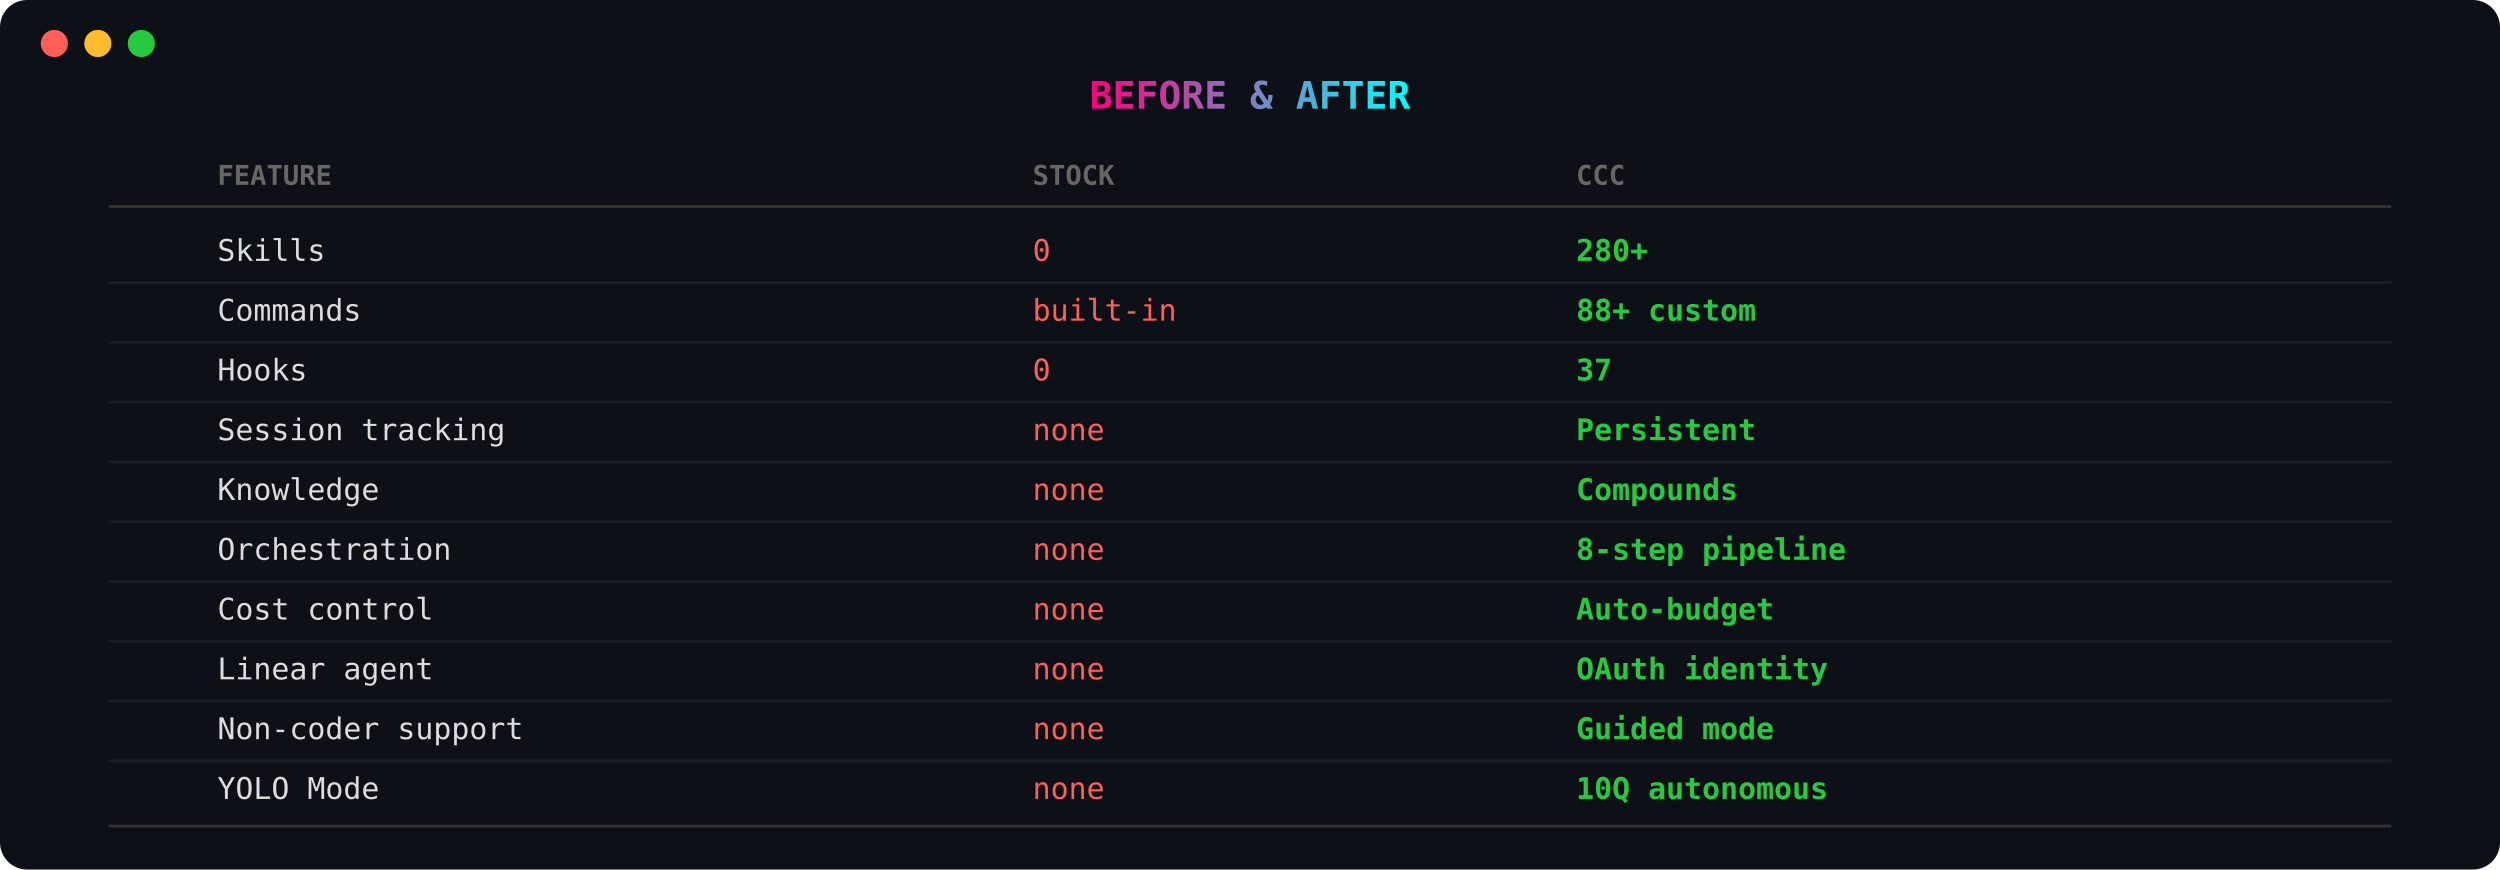
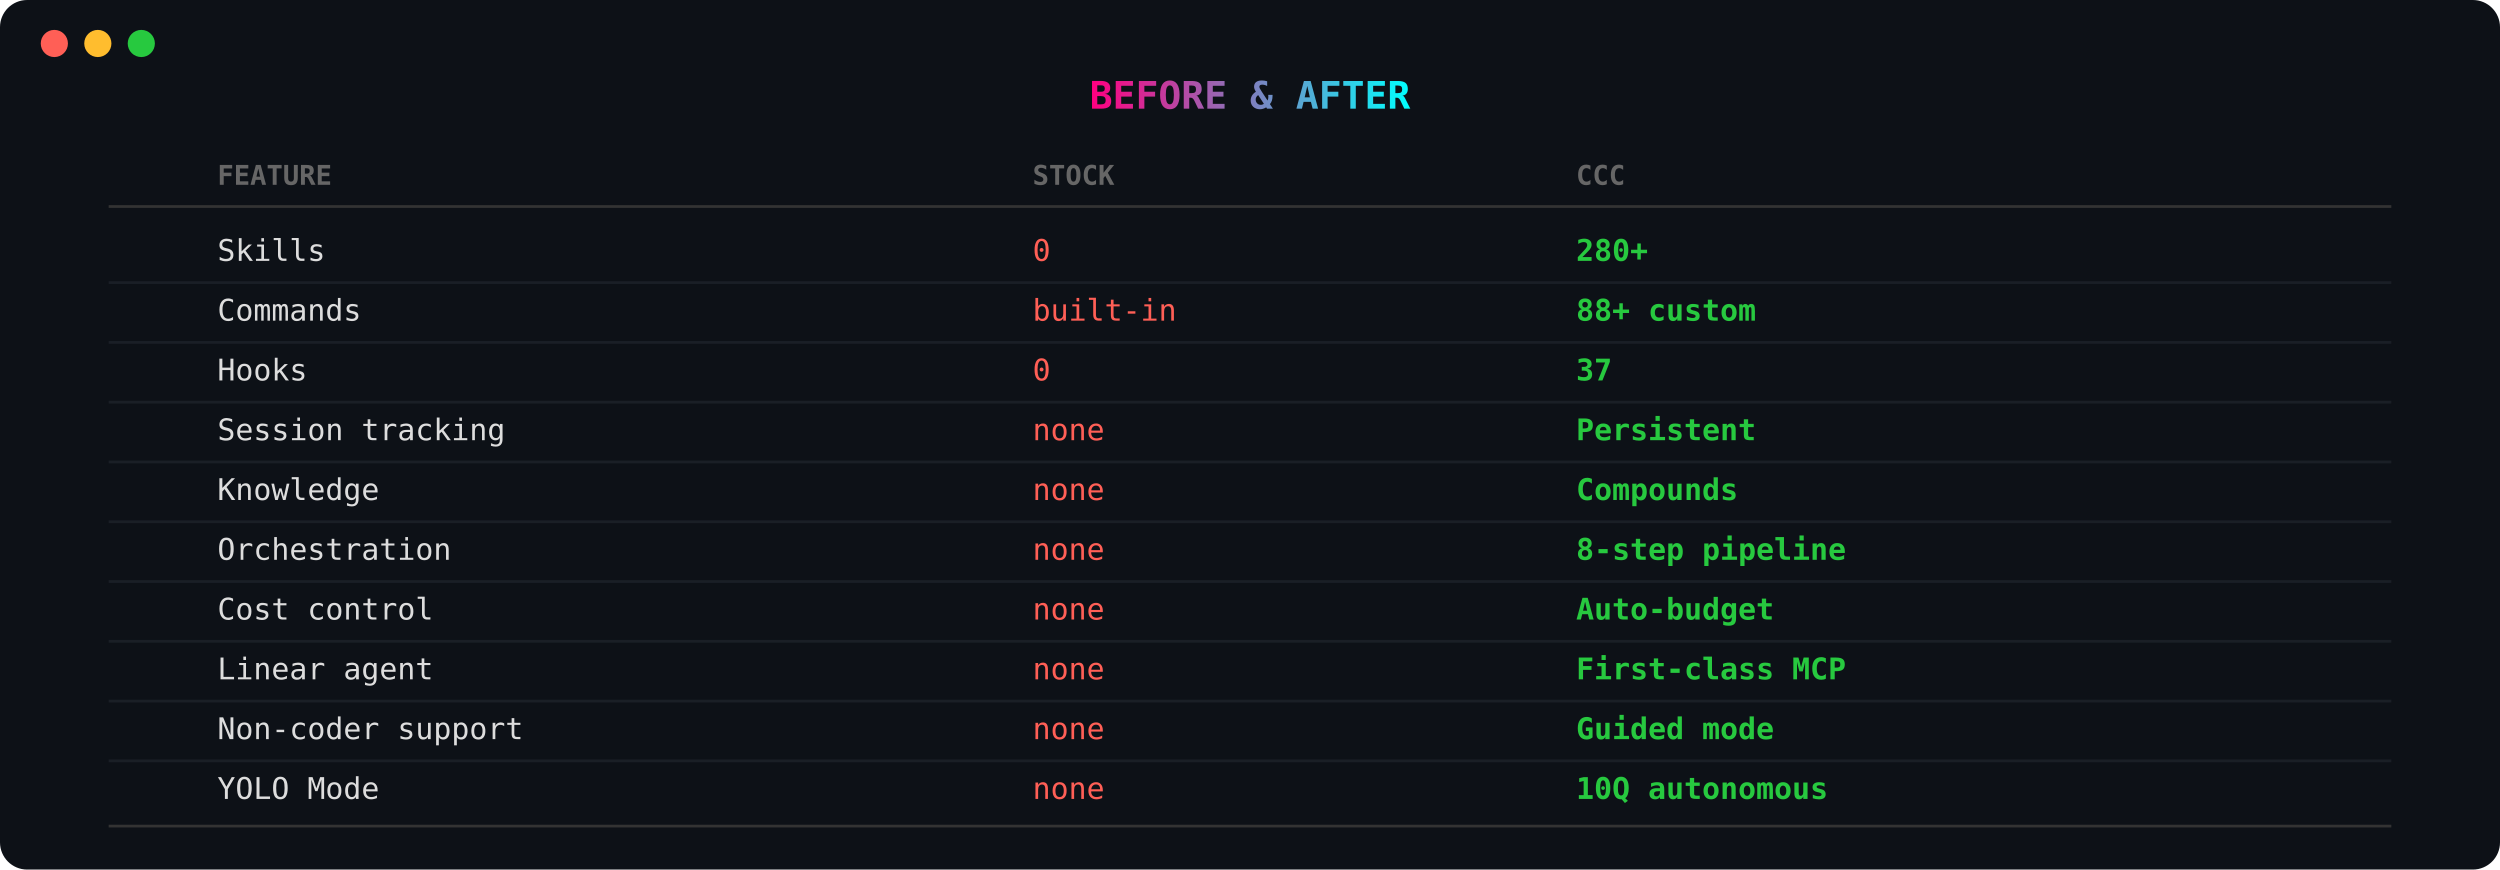
<svg xmlns="http://www.w3.org/2000/svg" width="920" height="320">
  <defs>
    <linearGradient id="g1" x1="0%" y1="0%" x2="100%" y2="0%">
      <stop offset="0%" style="stop-color:#ff0080" />
      <stop offset="100%" style="stop-color:#00ffff" />
    </linearGradient>
    <linearGradient id="g2" x1="0%" y1="0%" x2="0%" y2="100%">
      <stop offset="0%" style="stop-color:#ff0080" />
      <stop offset="100%" style="stop-color:#00ffff" />
    </linearGradient>
    <filter id="glow">
      <feGaussianBlur stdDeviation="2" result="b" />
      <feMerge>
        <feMergeNode in="b" />
        <feMergeNode in="SourceGraphic" />
      </feMerge>
    </filter>
  </defs>
  <rect width="100%" height="100%" rx="10" fill="#0d1117" />
  <circle cx="20" cy="16" r="5" fill="#ff5f56" />
  <circle cx="36" cy="16" r="5" fill="#ffbd2e" />
  <circle cx="52" cy="16" r="5" fill="#27c93f" />
  <text x="460" text-anchor="middle" y="40" fill="url(#g1)" font-family="'SF Mono','Fira Code',monospace" font-size="14" font-weight="bold" xml:space="preserve">BEFORE &amp; AFTER</text>
  <text x="80" y="68" fill="#666" font-family="'SF Mono','Fira Code',monospace" font-size="10" font-weight="bold" xml:space="preserve">FEATURE</text>
  <text x="380" y="68" fill="#666" font-family="'SF Mono','Fira Code',monospace" font-size="10" font-weight="bold" xml:space="preserve">STOCK</text>
  <text x="580" y="68" fill="#666" font-family="'SF Mono','Fira Code',monospace" font-size="10" font-weight="bold" xml:space="preserve">CCC</text>
  <line x1="40" y1="76" x2="880" y2="76" stroke="#333" stroke-width="1" />
  <text x="80" y="96" fill="#ddd" font-family="'SF Mono','Fira Code',monospace" font-size="11" xml:space="preserve">Skills</text>
  <text x="380" y="96" fill="#ff5f56" font-family="'SF Mono','Fira Code',monospace" font-size="11" xml:space="preserve">0</text>
  <text x="580" y="96" fill="#27c93f" font-family="'SF Mono','Fira Code',monospace" font-size="11" font-weight="bold" xml:space="preserve">280+</text>
  <line x1="40" y1="104" x2="880" y2="104" stroke="#1a1f26" stroke-width="1" />
  <text x="80" y="118" fill="#ddd" font-family="'SF Mono','Fira Code',monospace" font-size="11" xml:space="preserve">Commands</text>
  <text x="380" y="118" fill="#ff5f56" font-family="'SF Mono','Fira Code',monospace" font-size="11" xml:space="preserve">built-in</text>
  <text x="580" y="118" fill="#27c93f" font-family="'SF Mono','Fira Code',monospace" font-size="11" font-weight="bold" xml:space="preserve">88+ custom</text>
  <line x1="40" y1="126" x2="880" y2="126" stroke="#1a1f26" stroke-width="1" />
  <text x="80" y="140" fill="#ddd" font-family="'SF Mono','Fira Code',monospace" font-size="11" xml:space="preserve">Hooks</text>
  <text x="380" y="140" fill="#ff5f56" font-family="'SF Mono','Fira Code',monospace" font-size="11" xml:space="preserve">0</text>
  <text x="580" y="140" fill="#27c93f" font-family="'SF Mono','Fira Code',monospace" font-size="11" font-weight="bold" xml:space="preserve">37</text>
  <line x1="40" y1="148" x2="880" y2="148" stroke="#1a1f26" stroke-width="1" />
  <text x="80" y="162" fill="#ddd" font-family="'SF Mono','Fira Code',monospace" font-size="11" xml:space="preserve">Session tracking</text>
  <text x="380" y="162" fill="#ff5f56" font-family="'SF Mono','Fira Code',monospace" font-size="11" xml:space="preserve">none</text>
  <text x="580" y="162" fill="#27c93f" font-family="'SF Mono','Fira Code',monospace" font-size="11" font-weight="bold" xml:space="preserve">Persistent</text>
  <line x1="40" y1="170" x2="880" y2="170" stroke="#1a1f26" stroke-width="1" />
  <text x="80" y="184" fill="#ddd" font-family="'SF Mono','Fira Code',monospace" font-size="11" xml:space="preserve">Knowledge</text>
  <text x="380" y="184" fill="#ff5f56" font-family="'SF Mono','Fira Code',monospace" font-size="11" xml:space="preserve">none</text>
  <text x="580" y="184" fill="#27c93f" font-family="'SF Mono','Fira Code',monospace" font-size="11" font-weight="bold" xml:space="preserve">Compounds</text>
  <line x1="40" y1="192" x2="880" y2="192" stroke="#1a1f26" stroke-width="1" />
  <text x="80" y="206" fill="#ddd" font-family="'SF Mono','Fira Code',monospace" font-size="11" xml:space="preserve">Orchestration</text>
  <text x="380" y="206" fill="#ff5f56" font-family="'SF Mono','Fira Code',monospace" font-size="11" xml:space="preserve">none</text>
  <text x="580" y="206" fill="#27c93f" font-family="'SF Mono','Fira Code',monospace" font-size="11" font-weight="bold" xml:space="preserve">8-step pipeline</text>
  <line x1="40" y1="214" x2="880" y2="214" stroke="#1a1f26" stroke-width="1" />
  <text x="80" y="228" fill="#ddd" font-family="'SF Mono','Fira Code',monospace" font-size="11" xml:space="preserve">Cost control</text>
  <text x="380" y="228" fill="#ff5f56" font-family="'SF Mono','Fira Code',monospace" font-size="11" xml:space="preserve">none</text>
  <text x="580" y="228" fill="#27c93f" font-family="'SF Mono','Fira Code',monospace" font-size="11" font-weight="bold" xml:space="preserve">Auto-budget</text>
  <line x1="40" y1="236" x2="880" y2="236" stroke="#1a1f26" stroke-width="1" />
  <text x="80" y="250" fill="#ddd" font-family="'SF Mono','Fira Code',monospace" font-size="11" xml:space="preserve">Linear agent</text>
  <text x="380" y="250" fill="#ff5f56" font-family="'SF Mono','Fira Code',monospace" font-size="11" xml:space="preserve">none</text>
-   <text x="580" y="250" fill="#27c93f" font-family="'SF Mono','Fira Code',monospace" font-size="11" font-weight="bold" xml:space="preserve">OAuth identity</text>
+   <text x="580" y="250" fill="#27c93f" font-family="'SF Mono','Fira Code',monospace" font-size="11" font-weight="bold" xml:space="preserve">First-class MCP</text>
  <line x1="40" y1="258" x2="880" y2="258" stroke="#1a1f26" stroke-width="1" />
  <text x="80" y="272" fill="#ddd" font-family="'SF Mono','Fira Code',monospace" font-size="11" xml:space="preserve">Non-coder support</text>
  <text x="380" y="272" fill="#ff5f56" font-family="'SF Mono','Fira Code',monospace" font-size="11" xml:space="preserve">none</text>
  <text x="580" y="272" fill="#27c93f" font-family="'SF Mono','Fira Code',monospace" font-size="11" font-weight="bold" xml:space="preserve">Guided mode</text>
  <line x1="40" y1="280" x2="880" y2="280" stroke="#1a1f26" stroke-width="1" />
  <text x="80" y="294" fill="#ddd" font-family="'SF Mono','Fira Code',monospace" font-size="11" xml:space="preserve">YOLO Mode</text>
  <text x="380" y="294" fill="#ff5f56" font-family="'SF Mono','Fira Code',monospace" font-size="11" xml:space="preserve">none</text>
  <text x="580" y="294" fill="#27c93f" font-family="'SF Mono','Fira Code',monospace" font-size="11" font-weight="bold" xml:space="preserve">10Q autonomous</text>
  <line x1="40" y1="304" x2="880" y2="304" stroke="#333" stroke-width="1" />
</svg>
